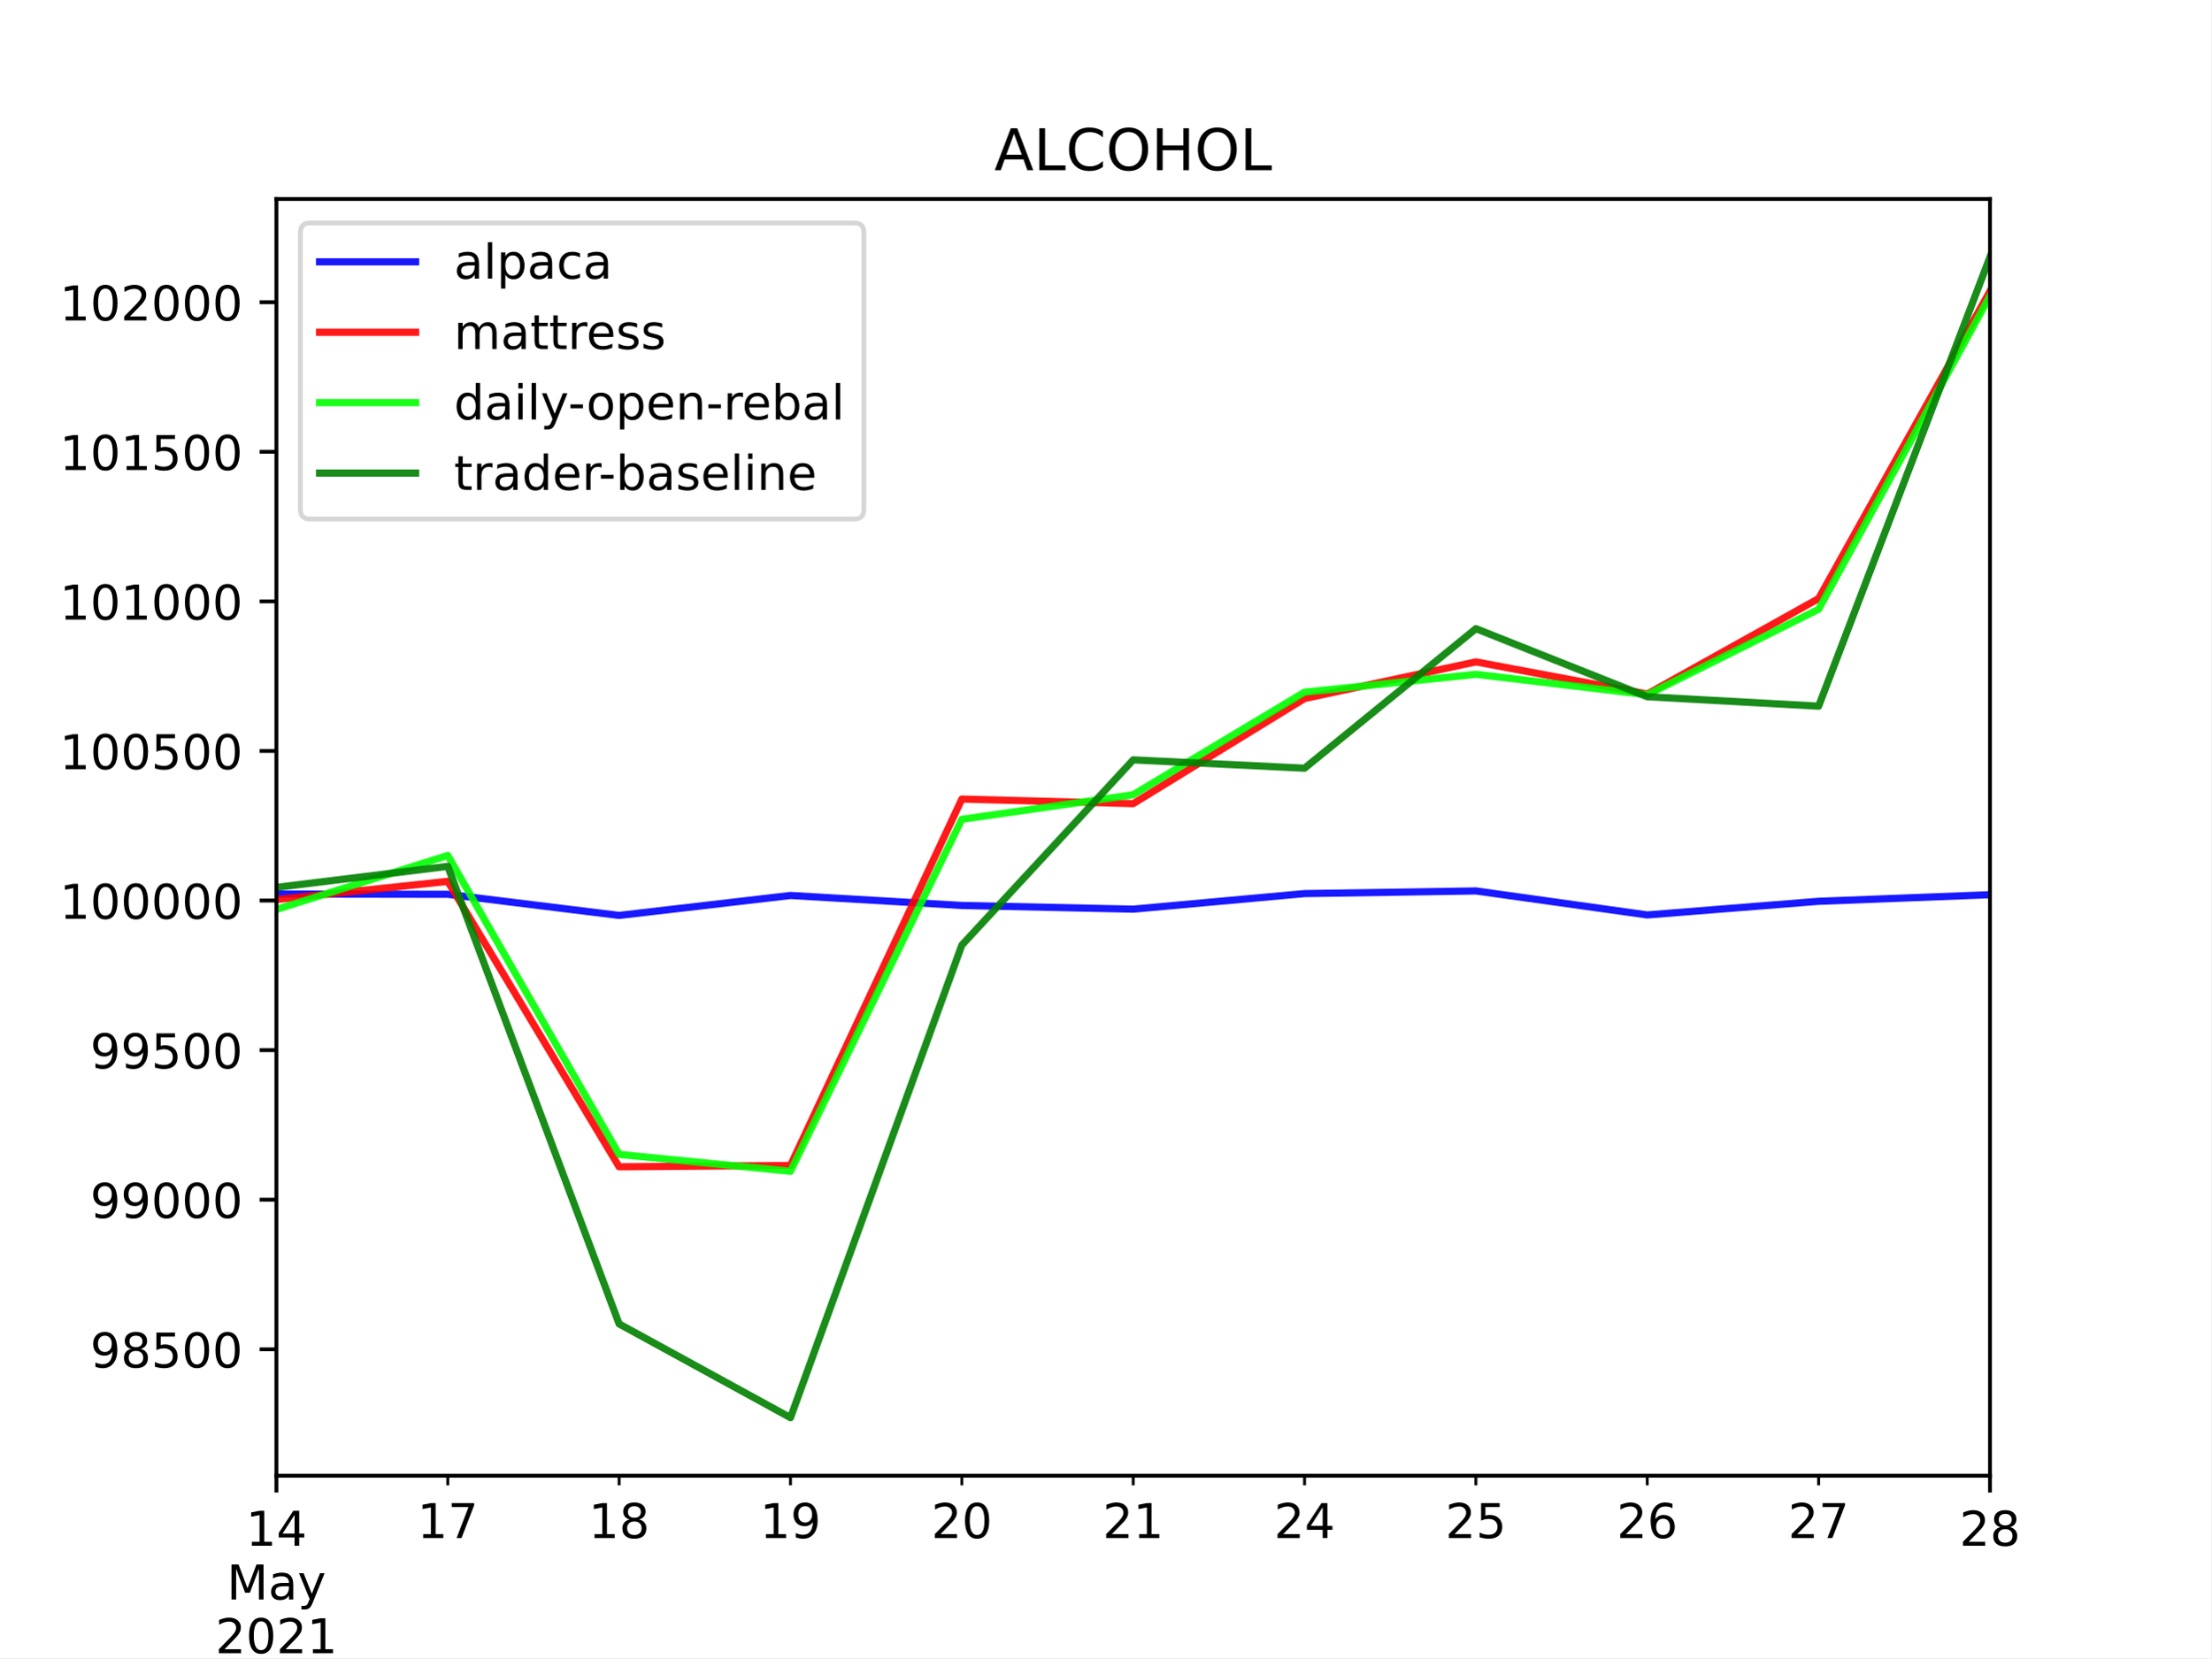
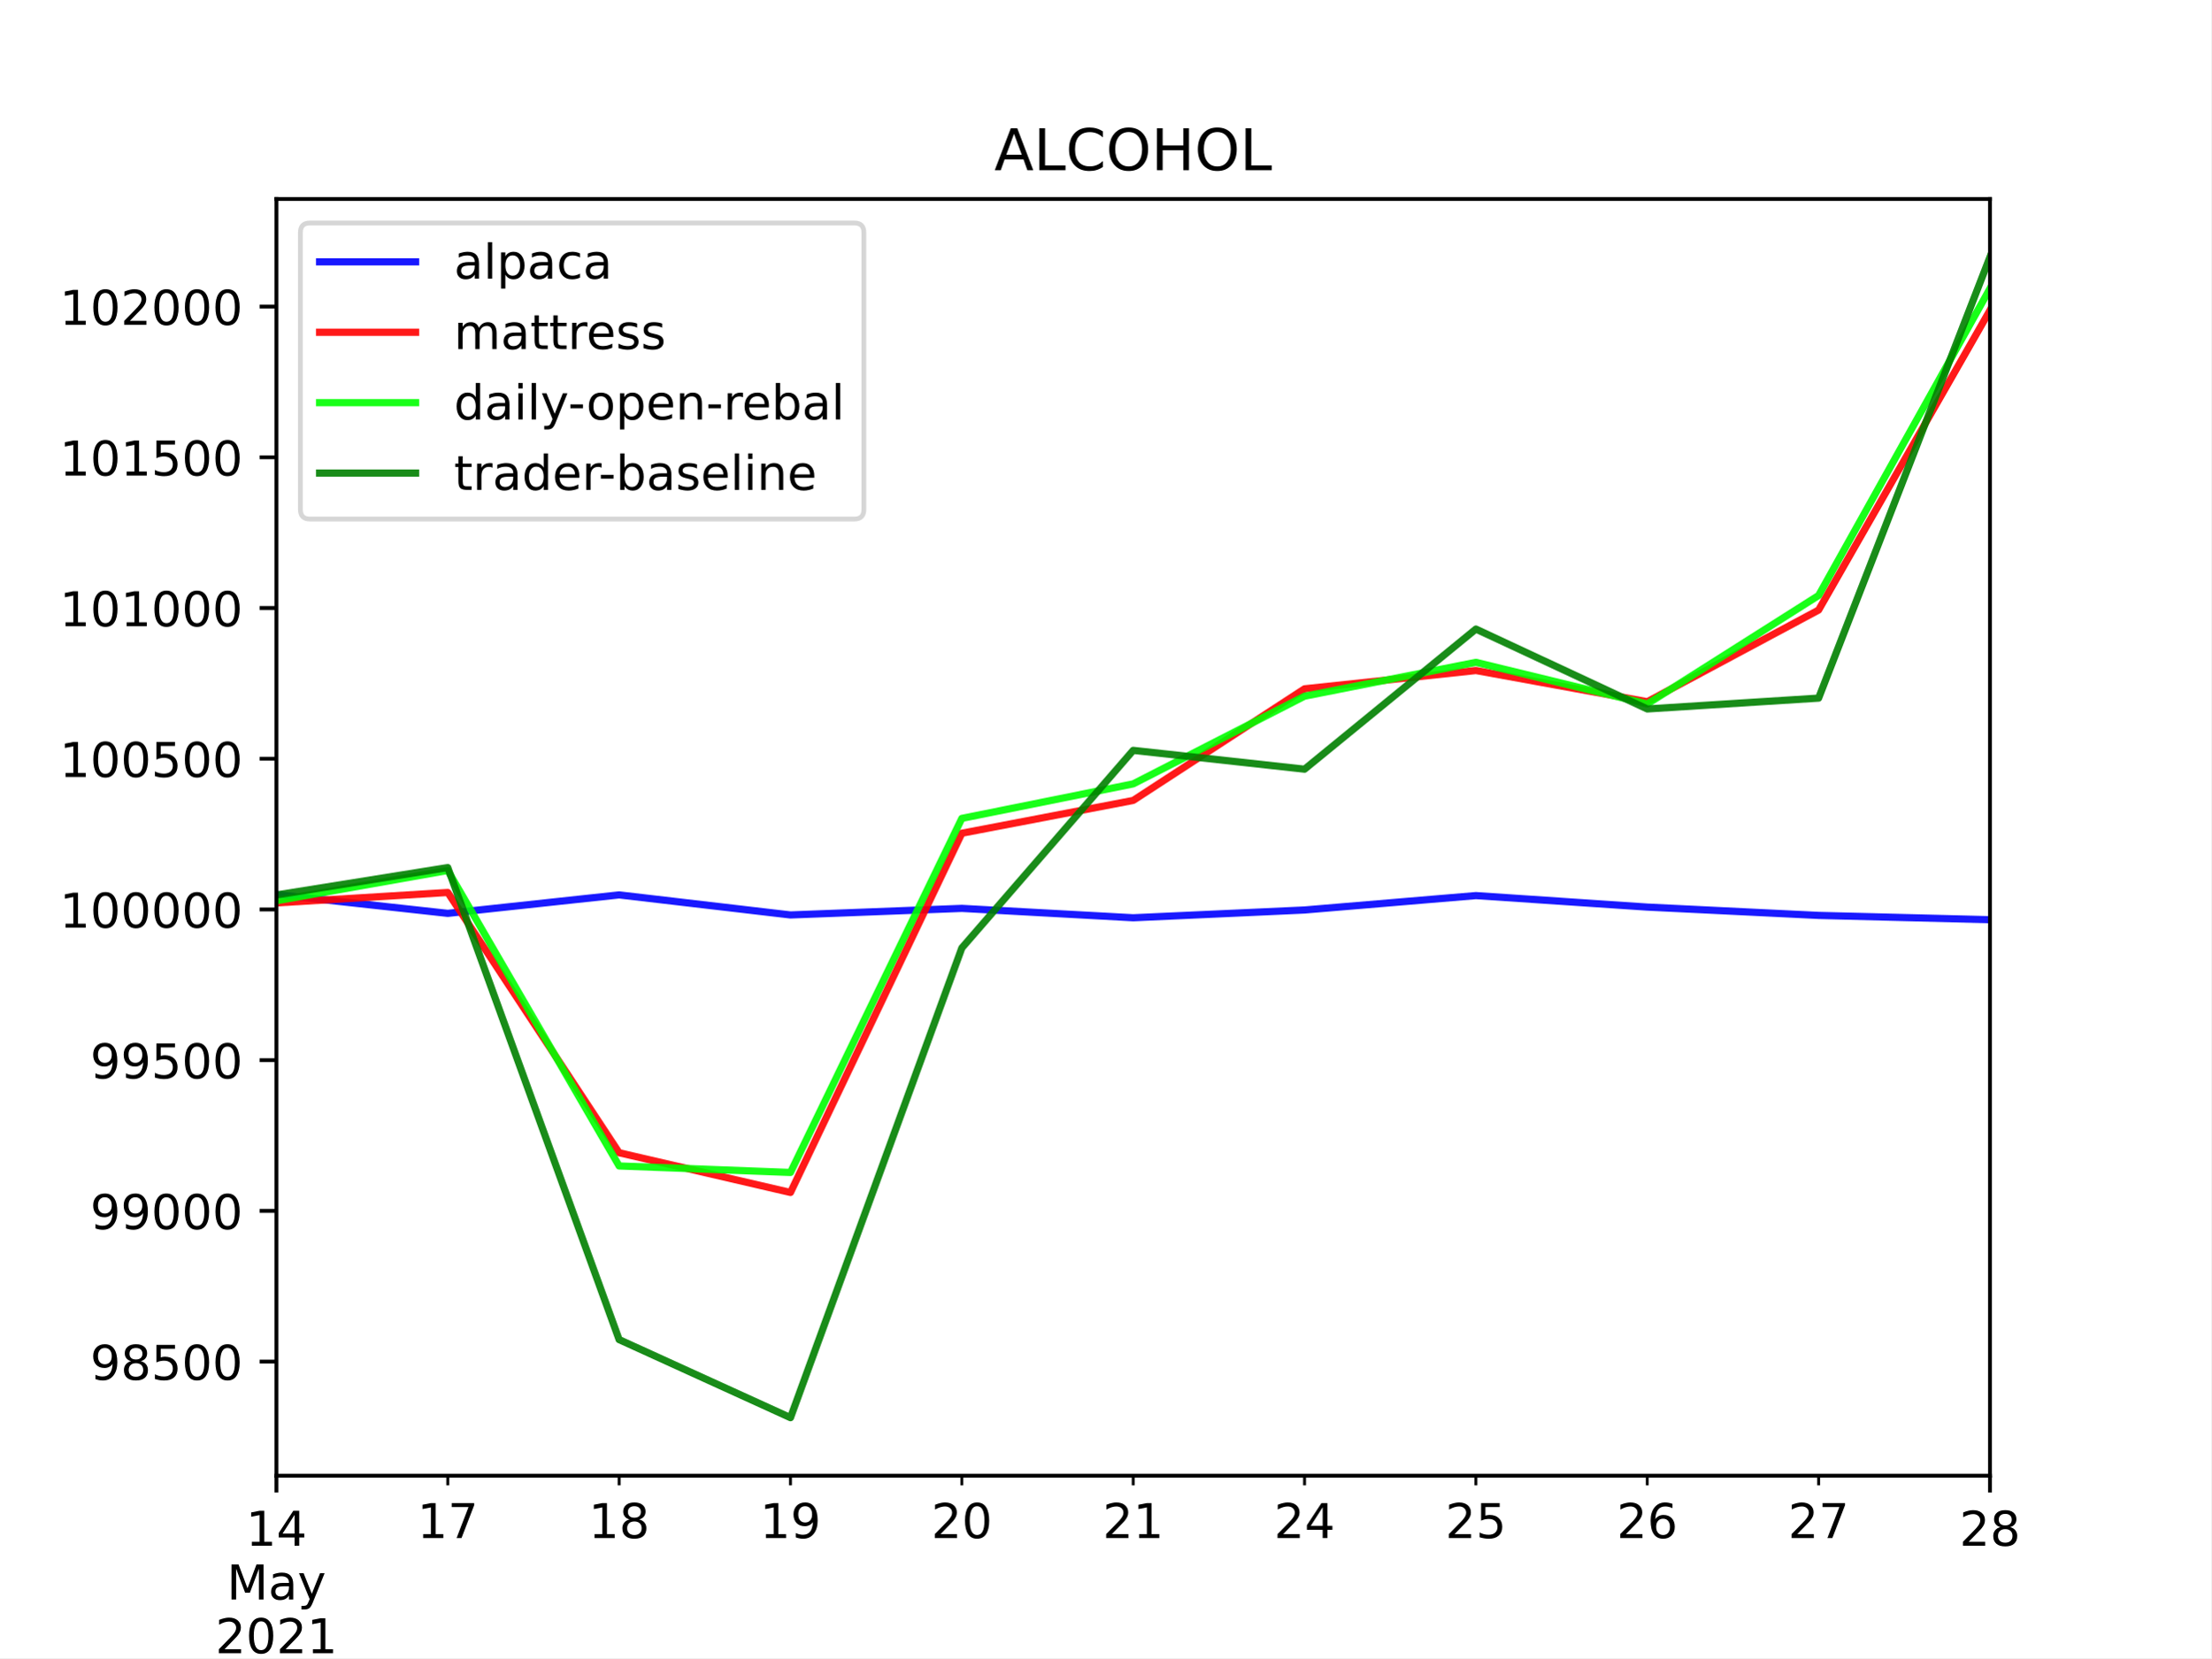
<svg xmlns="http://www.w3.org/2000/svg" xmlns:xlink="http://www.w3.org/1999/xlink" height="345.6pt" version="1.1" viewBox="0 0 460.8 345.6" width="460.8pt">
  <defs>
    <style type="text/css">*{stroke-linecap:butt;stroke-linejoin:round;}</style>
  </defs>
  <g id="figure_1">
    <g id="patch_1">
      <path d="M 0 345.6  L 460.8 345.6  L 460.8 0  L 0 0  z " style="fill:#ffffff;" />
    </g>
    <g id="axes_1">
      <g id="patch_2">
        <path d="M 57.6 307.584  L 414.72 307.584  L 414.72 41.472  L 57.6 41.472  z " style="fill:#ffffff;" />
      </g>
      <g id="matplotlib.axis_1">
        <g id="xtick_1">
          <g id="line2d_1">
            <defs>
-               <path d="M 0 0  L 0 3.5  " id="m87146fe780" style="stroke:#000000;stroke-width:0.8;" />
-             </defs>
-             <g>
-               <use style="stroke:#000000;stroke-width:0.8;" x="57.6" xlink:href="#m87146fe780" y="307.584" />
+               <path d="M 0 0  L 0 3.5  " id="m1d495d0f62" style="stroke:#000000;stroke-width:0.8;" />
+             </defs>
+             <g>
+               <use style="stroke:#000000;stroke-width:0.8;" x="57.6" xlink:href="#m1d495d0f62" y="307.584" />
            </g>
          </g>
          <g id="text_1">
            <g transform="translate(51.2375 322.1824)scale(0.1 -0.1)">
              <defs>
                <path d="M 12.406 8.297  L 28.516 8.297  L 28.516 63.922  L 10.984 60.406  L 10.984 69.391  L 28.422 72.906  L 38.281 72.906  L 38.281 8.297  L 54.391 8.297  L 54.391 0  L 12.406 0  z " id="DejaVuSans-49" />
                <path d="M 37.797 64.312  L 12.891 25.391  L 37.797 25.391  z M 35.203 72.906  L 47.609 72.906  L 47.609 25.391  L 58.016 25.391  L 58.016 17.188  L 47.609 17.188  L 47.609 0  L 37.797 0  L 37.797 17.188  L 4.891 17.188  L 4.891 26.703  z " id="DejaVuSans-52" />
              </defs>
              <use xlink:href="#DejaVuSans-49" />
              <use x="63.623" xlink:href="#DejaVuSans-52" />
            </g>
            <g transform="translate(47.2625 333.3802)scale(0.1 -0.1)">
              <defs>
                <path d="M 9.812 72.906  L 24.516 72.906  L 43.109 23.297  L 61.812 72.906  L 76.516 72.906  L 76.516 0  L 66.891 0  L 66.891 64.016  L 48.094 14.016  L 38.188 14.016  L 19.391 64.016  L 19.391 0  L 9.812 0  z " id="DejaVuSans-77" />
                <path d="M 34.281 27.484  Q 23.391 27.484 19.188 25  Q 14.984 22.516 14.984 16.5  Q 14.984 11.719 18.141 8.906  Q 21.297 6.109 26.703 6.109  Q 34.188 6.109 38.703 11.406  Q 43.219 16.703 43.219 25.484  L 43.219 27.484  z M 52.203 31.203  L 52.203 0  L 43.219 0  L 43.219 8.297  Q 40.141 3.328 35.547 0.953  Q 30.953 -1.422 24.312 -1.422  Q 15.922 -1.422 10.953 3.297  Q 6 8.016 6 15.922  Q 6 25.141 12.172 29.828  Q 18.359 34.516 30.609 34.516  L 43.219 34.516  L 43.219 35.406  Q 43.219 41.609 39.141 45  Q 35.062 48.391 27.688 48.391  Q 23 48.391 18.547 47.266  Q 14.109 46.141 10.016 43.891  L 10.016 52.203  Q 14.938 54.109 19.578 55.047  Q 24.219 56 28.609 56  Q 40.484 56 46.344 49.844  Q 52.203 43.703 52.203 31.203  z " id="DejaVuSans-97" />
                <path d="M 32.172 -5.078  Q 28.375 -14.844 24.75 -17.812  Q 21.141 -20.797 15.094 -20.797  L 7.906 -20.797  L 7.906 -13.281  L 13.188 -13.281  Q 16.891 -13.281 18.938 -11.516  Q 21 -9.766 23.484 -3.219  L 25.094 0.875  L 2.984 54.688  L 12.5 54.688  L 29.594 11.922  L 46.688 54.688  L 56.203 54.688  z " id="DejaVuSans-121" />
              </defs>
              <use xlink:href="#DejaVuSans-77" />
              <use x="86.279" xlink:href="#DejaVuSans-97" />
              <use x="147.559" xlink:href="#DejaVuSans-121" />
            </g>
            <g transform="translate(44.875 344.5781)scale(0.1 -0.1)">
              <defs>
                <path d="M 19.188 8.297  L 53.609 8.297  L 53.609 0  L 7.328 0  L 7.328 8.297  Q 12.938 14.109 22.625 23.891  Q 32.328 33.688 34.812 36.531  Q 39.547 41.844 41.422 45.531  Q 43.312 49.219 43.312 52.781  Q 43.312 58.594 39.234 62.25  Q 35.156 65.922 28.609 65.922  Q 23.969 65.922 18.812 64.312  Q 13.672 62.703 7.812 59.422  L 7.812 69.391  Q 13.766 71.781 18.938 73  Q 24.125 74.219 28.422 74.219  Q 39.75 74.219 46.484 68.547  Q 53.219 62.891 53.219 53.422  Q 53.219 48.922 51.531 44.891  Q 49.859 40.875 45.406 35.406  Q 44.188 33.984 37.641 27.219  Q 31.109 20.453 19.188 8.297  z " id="DejaVuSans-50" />
                <path d="M 31.781 66.406  Q 24.172 66.406 20.328 58.906  Q 16.5 51.422 16.5 36.375  Q 16.5 21.391 20.328 13.891  Q 24.172 6.391 31.781 6.391  Q 39.453 6.391 43.281 13.891  Q 47.125 21.391 47.125 36.375  Q 47.125 51.422 43.281 58.906  Q 39.453 66.406 31.781 66.406  z M 31.781 74.219  Q 44.047 74.219 50.516 64.516  Q 56.984 54.828 56.984 36.375  Q 56.984 17.969 50.516 8.266  Q 44.047 -1.422 31.781 -1.422  Q 19.531 -1.422 13.062 8.266  Q 6.594 17.969 6.594 36.375  Q 6.594 54.828 13.062 64.516  Q 19.531 74.219 31.781 74.219  z " id="DejaVuSans-48" />
              </defs>
              <use xlink:href="#DejaVuSans-50" />
              <use x="63.623" xlink:href="#DejaVuSans-48" />
              <use x="127.246" xlink:href="#DejaVuSans-50" />
              <use x="190.869" xlink:href="#DejaVuSans-49" />
            </g>
          </g>
        </g>
        <g id="xtick_2">
          <g id="line2d_2">
            <g>
-               <use style="stroke:#000000;stroke-width:0.8;" x="414.72" xlink:href="#m87146fe780" y="307.584" />
+               <use style="stroke:#000000;stroke-width:0.8;" x="414.72" xlink:href="#m1d495d0f62" y="307.584" />
            </g>
          </g>
          <g id="text_2">
            <g transform="translate(408.3575 322.1824)scale(0.1 -0.1)">
              <defs>
                <path d="M 31.781 34.625  Q 24.75 34.625 20.719 30.859  Q 16.703 27.094 16.703 20.516  Q 16.703 13.922 20.719 10.156  Q 24.75 6.391 31.781 6.391  Q 38.812 6.391 42.859 10.172  Q 46.922 13.969 46.922 20.516  Q 46.922 27.094 42.891 30.859  Q 38.875 34.625 31.781 34.625  z M 21.922 38.812  Q 15.578 40.375 12.031 44.719  Q 8.5 49.078 8.5 55.328  Q 8.5 64.062 14.719 69.141  Q 20.953 74.219 31.781 74.219  Q 42.672 74.219 48.875 69.141  Q 55.078 64.062 55.078 55.328  Q 55.078 49.078 51.531 44.719  Q 48 40.375 41.703 38.812  Q 48.828 37.156 52.797 32.312  Q 56.781 27.484 56.781 20.516  Q 56.781 9.906 50.312 4.234  Q 43.844 -1.422 31.781 -1.422  Q 19.734 -1.422 13.25 4.234  Q 6.781 9.906 6.781 20.516  Q 6.781 27.484 10.781 32.312  Q 14.797 37.156 21.922 38.812  z M 18.312 54.391  Q 18.312 48.734 21.844 45.562  Q 25.391 42.391 31.781 42.391  Q 38.141 42.391 41.719 45.562  Q 45.312 48.734 45.312 54.391  Q 45.312 60.062 41.719 63.234  Q 38.141 66.406 31.781 66.406  Q 25.391 66.406 21.844 63.234  Q 18.312 60.062 18.312 54.391  z " id="DejaVuSans-56" />
              </defs>
              <use xlink:href="#DejaVuSans-50" />
              <use x="63.623" xlink:href="#DejaVuSans-56" />
            </g>
          </g>
        </g>
        <g id="xtick_3">
          <g id="line2d_3">
            <defs>
-               <path d="M 0 0  L 0 2  " id="mc60b2eb137" style="stroke:#000000;stroke-width:0.6;" />
-             </defs>
-             <g>
-               <use style="stroke:#000000;stroke-width:0.6;" x="93.312" xlink:href="#mc60b2eb137" y="307.584" />
+               <path d="M 0 0  L 0 2  " id="me9aa5f0fee" style="stroke:#000000;stroke-width:0.6;" />
+             </defs>
+             <g>
+               <use style="stroke:#000000;stroke-width:0.6;" x="93.312" xlink:href="#me9aa5f0fee" y="307.584" />
            </g>
          </g>
          <g id="text_3">
            <g transform="translate(86.9495 320.5824)scale(0.1 -0.1)">
              <defs>
                <path d="M 8.203 72.906  L 55.078 72.906  L 55.078 68.703  L 28.609 0  L 18.312 0  L 43.219 64.594  L 8.203 64.594  z " id="DejaVuSans-55" />
              </defs>
              <use xlink:href="#DejaVuSans-49" />
              <use x="63.623" xlink:href="#DejaVuSans-55" />
            </g>
          </g>
        </g>
        <g id="xtick_4">
          <g id="line2d_4">
            <g>
-               <use style="stroke:#000000;stroke-width:0.6;" x="129.024" xlink:href="#mc60b2eb137" y="307.584" />
+               <use style="stroke:#000000;stroke-width:0.6;" x="129.024" xlink:href="#me9aa5f0fee" y="307.584" />
            </g>
          </g>
          <g id="text_4">
            <g transform="translate(122.6615 320.5824)scale(0.1 -0.1)">
              <use xlink:href="#DejaVuSans-49" />
              <use x="63.623" xlink:href="#DejaVuSans-56" />
            </g>
          </g>
        </g>
        <g id="xtick_5">
          <g id="line2d_5">
            <g>
-               <use style="stroke:#000000;stroke-width:0.6;" x="164.736" xlink:href="#mc60b2eb137" y="307.584" />
+               <use style="stroke:#000000;stroke-width:0.6;" x="164.736" xlink:href="#me9aa5f0fee" y="307.584" />
            </g>
          </g>
          <g id="text_5">
            <g transform="translate(158.3735 320.5824)scale(0.1 -0.1)">
              <defs>
                <path d="M 10.984 1.516  L 10.984 10.5  Q 14.703 8.734 18.5 7.812  Q 22.312 6.891 25.984 6.891  Q 35.75 6.891 40.891 13.453  Q 46.047 20.016 46.781 33.406  Q 43.953 29.203 39.594 26.953  Q 35.25 24.703 29.984 24.703  Q 19.047 24.703 12.672 31.312  Q 6.297 37.938 6.297 49.422  Q 6.297 60.641 12.938 67.422  Q 19.578 74.219 30.609 74.219  Q 43.266 74.219 49.922 64.516  Q 56.594 54.828 56.594 36.375  Q 56.594 19.141 48.406 8.859  Q 40.234 -1.422 26.422 -1.422  Q 22.703 -1.422 18.891 -0.688  Q 15.094 0.047 10.984 1.516  z M 30.609 32.422  Q 37.25 32.422 41.125 36.953  Q 45.016 41.5 45.016 49.422  Q 45.016 57.281 41.125 61.844  Q 37.25 66.406 30.609 66.406  Q 23.969 66.406 20.094 61.844  Q 16.219 57.281 16.219 49.422  Q 16.219 41.5 20.094 36.953  Q 23.969 32.422 30.609 32.422  z " id="DejaVuSans-57" />
              </defs>
              <use xlink:href="#DejaVuSans-49" />
              <use x="63.623" xlink:href="#DejaVuSans-57" />
            </g>
          </g>
        </g>
        <g id="xtick_6">
          <g id="line2d_6">
            <g>
-               <use style="stroke:#000000;stroke-width:0.6;" x="200.448" xlink:href="#mc60b2eb137" y="307.584" />
+               <use style="stroke:#000000;stroke-width:0.6;" x="200.448" xlink:href="#me9aa5f0fee" y="307.584" />
            </g>
          </g>
          <g id="text_6">
            <g transform="translate(194.0855 320.5824)scale(0.1 -0.1)">
              <use xlink:href="#DejaVuSans-50" />
              <use x="63.623" xlink:href="#DejaVuSans-48" />
            </g>
          </g>
        </g>
        <g id="xtick_7">
          <g id="line2d_7">
            <g>
-               <use style="stroke:#000000;stroke-width:0.6;" x="236.16" xlink:href="#mc60b2eb137" y="307.584" />
+               <use style="stroke:#000000;stroke-width:0.6;" x="236.16" xlink:href="#me9aa5f0fee" y="307.584" />
            </g>
          </g>
          <g id="text_7">
            <g transform="translate(229.7975 320.5824)scale(0.1 -0.1)">
              <use xlink:href="#DejaVuSans-50" />
              <use x="63.623" xlink:href="#DejaVuSans-49" />
            </g>
          </g>
        </g>
        <g id="xtick_8">
          <g id="line2d_8">
            <g>
-               <use style="stroke:#000000;stroke-width:0.6;" x="271.872" xlink:href="#mc60b2eb137" y="307.584" />
+               <use style="stroke:#000000;stroke-width:0.6;" x="271.872" xlink:href="#me9aa5f0fee" y="307.584" />
            </g>
          </g>
          <g id="text_8">
            <g transform="translate(265.5095 320.5824)scale(0.1 -0.1)">
              <use xlink:href="#DejaVuSans-50" />
              <use x="63.623" xlink:href="#DejaVuSans-52" />
            </g>
          </g>
        </g>
        <g id="xtick_9">
          <g id="line2d_9">
            <g>
-               <use style="stroke:#000000;stroke-width:0.6;" x="307.584" xlink:href="#mc60b2eb137" y="307.584" />
+               <use style="stroke:#000000;stroke-width:0.6;" x="307.584" xlink:href="#me9aa5f0fee" y="307.584" />
            </g>
          </g>
          <g id="text_9">
            <g transform="translate(301.2215 320.5824)scale(0.1 -0.1)">
              <defs>
                <path d="M 10.797 72.906  L 49.516 72.906  L 49.516 64.594  L 19.828 64.594  L 19.828 46.734  Q 21.969 47.469 24.109 47.828  Q 26.266 48.188 28.422 48.188  Q 40.625 48.188 47.75 41.5  Q 54.891 34.812 54.891 23.391  Q 54.891 11.625 47.562 5.094  Q 40.234 -1.422 26.906 -1.422  Q 22.312 -1.422 17.547 -0.641  Q 12.797 0.141 7.719 1.703  L 7.719 11.625  Q 12.109 9.234 16.797 8.062  Q 21.484 6.891 26.703 6.891  Q 35.156 6.891 40.078 11.328  Q 45.016 15.766 45.016 23.391  Q 45.016 31 40.078 35.438  Q 35.156 39.891 26.703 39.891  Q 22.75 39.891 18.812 39.016  Q 14.891 38.141 10.797 36.281  z " id="DejaVuSans-53" />
              </defs>
              <use xlink:href="#DejaVuSans-50" />
              <use x="63.623" xlink:href="#DejaVuSans-53" />
            </g>
          </g>
        </g>
        <g id="xtick_10">
          <g id="line2d_10">
            <g>
-               <use style="stroke:#000000;stroke-width:0.6;" x="343.296" xlink:href="#mc60b2eb137" y="307.584" />
+               <use style="stroke:#000000;stroke-width:0.6;" x="343.296" xlink:href="#me9aa5f0fee" y="307.584" />
            </g>
          </g>
          <g id="text_10">
            <g transform="translate(336.9335 320.5824)scale(0.1 -0.1)">
              <defs>
                <path d="M 33.016 40.375  Q 26.375 40.375 22.484 35.828  Q 18.609 31.297 18.609 23.391  Q 18.609 15.531 22.484 10.953  Q 26.375 6.391 33.016 6.391  Q 39.656 6.391 43.531 10.953  Q 47.406 15.531 47.406 23.391  Q 47.406 31.297 43.531 35.828  Q 39.656 40.375 33.016 40.375  z M 52.594 71.297  L 52.594 62.312  Q 48.875 64.062 45.094 64.984  Q 41.312 65.922 37.594 65.922  Q 27.828 65.922 22.672 59.328  Q 17.531 52.734 16.797 39.406  Q 19.672 43.656 24.016 45.922  Q 28.375 48.188 33.594 48.188  Q 44.578 48.188 50.953 41.516  Q 57.328 34.859 57.328 23.391  Q 57.328 12.156 50.688 5.359  Q 44.047 -1.422 33.016 -1.422  Q 20.359 -1.422 13.672 8.266  Q 6.984 17.969 6.984 36.375  Q 6.984 53.656 15.188 63.938  Q 23.391 74.219 37.203 74.219  Q 40.922 74.219 44.703 73.484  Q 48.484 72.75 52.594 71.297  z " id="DejaVuSans-54" />
              </defs>
              <use xlink:href="#DejaVuSans-50" />
              <use x="63.623" xlink:href="#DejaVuSans-54" />
            </g>
          </g>
        </g>
        <g id="xtick_11">
          <g id="line2d_11">
            <g>
-               <use style="stroke:#000000;stroke-width:0.6;" x="379.008" xlink:href="#mc60b2eb137" y="307.584" />
+               <use style="stroke:#000000;stroke-width:0.6;" x="379.008" xlink:href="#me9aa5f0fee" y="307.584" />
            </g>
          </g>
          <g id="text_11">
            <g transform="translate(372.6455 320.5824)scale(0.1 -0.1)">
              <use xlink:href="#DejaVuSans-50" />
              <use x="63.623" xlink:href="#DejaVuSans-55" />
            </g>
          </g>
        </g>
        <g id="text_12">
          <g transform="translate(224.885 358.2562)scale(0.1 -0.1)">
            <defs>
              <path d="M 45.406 46.391  L 45.406 75.984  L 54.391 75.984  L 54.391 0  L 45.406 0  L 45.406 8.203  Q 42.578 3.328 38.25 0.953  Q 33.938 -1.422 27.875 -1.422  Q 17.969 -1.422 11.734 6.484  Q 5.516 14.406 5.516 27.297  Q 5.516 40.188 11.734 48.094  Q 17.969 56 27.875 56  Q 33.938 56 38.25 53.625  Q 42.578 51.266 45.406 46.391  z M 14.797 27.297  Q 14.797 17.391 18.875 11.75  Q 22.953 6.109 30.078 6.109  Q 37.203 6.109 41.297 11.75  Q 45.406 17.391 45.406 27.297  Q 45.406 37.203 41.297 42.844  Q 37.203 48.484 30.078 48.484  Q 22.953 48.484 18.875 42.844  Q 14.797 37.203 14.797 27.297  z " id="DejaVuSans-100" />
              <path d="M 18.312 70.219  L 18.312 54.688  L 36.812 54.688  L 36.812 47.703  L 18.312 47.703  L 18.312 18.016  Q 18.312 11.328 20.141 9.422  Q 21.969 7.516 27.594 7.516  L 36.812 7.516  L 36.812 0  L 27.594 0  Q 17.188 0 13.234 3.875  Q 9.281 7.766 9.281 18.016  L 9.281 47.703  L 2.688 47.703  L 2.688 54.688  L 9.281 54.688  L 9.281 70.219  z " id="DejaVuSans-116" />
              <path d="M 56.203 29.594  L 56.203 25.203  L 14.891 25.203  Q 15.484 15.922 20.484 11.062  Q 25.484 6.203 34.422 6.203  Q 39.594 6.203 44.453 7.469  Q 49.312 8.734 54.109 11.281  L 54.109 2.781  Q 49.266 0.734 44.188 -0.344  Q 39.109 -1.422 33.891 -1.422  Q 20.797 -1.422 13.156 6.188  Q 5.516 13.812 5.516 26.812  Q 5.516 40.234 12.766 48.109  Q 20.016 56 32.328 56  Q 43.359 56 49.781 48.891  Q 56.203 41.797 56.203 29.594  z M 47.219 32.234  Q 47.125 39.594 43.094 43.984  Q 39.062 48.391 32.422 48.391  Q 24.906 48.391 20.391 44.141  Q 15.875 39.891 15.188 32.172  z " id="DejaVuSans-101" />
            </defs>
            <use xlink:href="#DejaVuSans-100" />
            <use x="63.477" xlink:href="#DejaVuSans-97" />
            <use x="124.756" xlink:href="#DejaVuSans-116" />
            <use x="163.965" xlink:href="#DejaVuSans-101" />
          </g>
        </g>
      </g>
      <g id="matplotlib.axis_2">
        <g id="ytick_1">
          <g id="line2d_12">
            <defs>
-               <path d="M 0 0  L -3.5 0  " id="m1fc49312c1" style="stroke:#000000;stroke-width:0.8;" />
-             </defs>
-             <g>
-               <use style="stroke:#000000;stroke-width:0.8;" x="57.6" xlink:href="#m1fc49312c1" y="281.238" />
+               <path d="M 0 0  L -3.5 0  " id="m81bd23a53f" style="stroke:#000000;stroke-width:0.8;" />
+             </defs>
+             <g>
+               <use style="stroke:#000000;stroke-width:0.8;" x="57.6" xlink:href="#m81bd23a53f" y="283.802" />
            </g>
          </g>
          <g id="text_13">
-             <g transform="translate(18.7875 285.0374)scale(0.1 -0.1)">
+             <g transform="translate(18.7875 287.6016)scale(0.1 -0.1)">
              <use xlink:href="#DejaVuSans-57" />
              <use x="63.623" xlink:href="#DejaVuSans-56" />
              <use x="127.246" xlink:href="#DejaVuSans-53" />
              <use x="190.869" xlink:href="#DejaVuSans-48" />
              <use x="254.492" xlink:href="#DejaVuSans-48" />
            </g>
          </g>
        </g>
        <g id="ytick_2">
          <g id="line2d_13">
            <g>
-               <use style="stroke:#000000;stroke-width:0.8;" x="57.6" xlink:href="#m1fc49312c1" y="250.059" />
+               <use style="stroke:#000000;stroke-width:0.8;" x="57.6" xlink:href="#m81bd23a53f" y="252.387" />
            </g>
          </g>
          <g id="text_14">
-             <g transform="translate(18.7875 253.8579)scale(0.1 -0.1)">
+             <g transform="translate(18.7875 256.1864)scale(0.1 -0.1)">
              <use xlink:href="#DejaVuSans-57" />
              <use x="63.623" xlink:href="#DejaVuSans-57" />
              <use x="127.246" xlink:href="#DejaVuSans-48" />
              <use x="190.869" xlink:href="#DejaVuSans-48" />
              <use x="254.492" xlink:href="#DejaVuSans-48" />
            </g>
          </g>
        </g>
        <g id="ytick_3">
          <g id="line2d_14">
            <g>
-               <use style="stroke:#000000;stroke-width:0.8;" x="57.6" xlink:href="#m1fc49312c1" y="218.879" />
+               <use style="stroke:#000000;stroke-width:0.8;" x="57.6" xlink:href="#m81bd23a53f" y="220.972" />
            </g>
          </g>
          <g id="text_15">
-             <g transform="translate(18.7875 222.6784)scale(0.1 -0.1)">
+             <g transform="translate(18.7875 224.7711)scale(0.1 -0.1)">
              <use xlink:href="#DejaVuSans-57" />
              <use x="63.623" xlink:href="#DejaVuSans-57" />
              <use x="127.246" xlink:href="#DejaVuSans-53" />
              <use x="190.869" xlink:href="#DejaVuSans-48" />
              <use x="254.492" xlink:href="#DejaVuSans-48" />
            </g>
          </g>
        </g>
        <g id="ytick_4">
          <g id="line2d_15">
            <g>
-               <use style="stroke:#000000;stroke-width:0.8;" x="57.6" xlink:href="#m1fc49312c1" y="187.7" />
+               <use style="stroke:#000000;stroke-width:0.8;" x="57.6" xlink:href="#m81bd23a53f" y="189.557" />
            </g>
          </g>
          <g id="text_16">
-             <g transform="translate(12.425 191.499)scale(0.1 -0.1)">
+             <g transform="translate(12.425 193.3559)scale(0.1 -0.1)">
              <use xlink:href="#DejaVuSans-49" />
              <use x="63.623" xlink:href="#DejaVuSans-48" />
              <use x="127.246" xlink:href="#DejaVuSans-48" />
              <use x="190.869" xlink:href="#DejaVuSans-48" />
              <use x="254.492" xlink:href="#DejaVuSans-48" />
              <use x="318.115" xlink:href="#DejaVuSans-48" />
            </g>
          </g>
        </g>
        <g id="ytick_5">
          <g id="line2d_16">
            <g>
-               <use style="stroke:#000000;stroke-width:0.8;" x="57.6" xlink:href="#m1fc49312c1" y="156.52" />
+               <use style="stroke:#000000;stroke-width:0.8;" x="57.6" xlink:href="#m81bd23a53f" y="158.141" />
            </g>
          </g>
          <g id="text_17">
-             <g transform="translate(12.425 160.3195)scale(0.1 -0.1)">
+             <g transform="translate(12.425 161.9407)scale(0.1 -0.1)">
              <use xlink:href="#DejaVuSans-49" />
              <use x="63.623" xlink:href="#DejaVuSans-48" />
              <use x="127.246" xlink:href="#DejaVuSans-48" />
              <use x="190.869" xlink:href="#DejaVuSans-53" />
              <use x="254.492" xlink:href="#DejaVuSans-48" />
              <use x="318.115" xlink:href="#DejaVuSans-48" />
            </g>
          </g>
        </g>
        <g id="ytick_6">
          <g id="line2d_17">
            <g>
-               <use style="stroke:#000000;stroke-width:0.8;" x="57.6" xlink:href="#m1fc49312c1" y="125.341" />
+               <use style="stroke:#000000;stroke-width:0.8;" x="57.6" xlink:href="#m81bd23a53f" y="126.726" />
            </g>
          </g>
          <g id="text_18">
-             <g transform="translate(12.425 129.14)scale(0.1 -0.1)">
+             <g transform="translate(12.425 130.5254)scale(0.1 -0.1)">
              <use xlink:href="#DejaVuSans-49" />
              <use x="63.623" xlink:href="#DejaVuSans-48" />
              <use x="127.246" xlink:href="#DejaVuSans-49" />
              <use x="190.869" xlink:href="#DejaVuSans-48" />
              <use x="254.492" xlink:href="#DejaVuSans-48" />
              <use x="318.115" xlink:href="#DejaVuSans-48" />
            </g>
          </g>
        </g>
        <g id="ytick_7">
          <g id="line2d_18">
            <g>
-               <use style="stroke:#000000;stroke-width:0.8;" x="57.6" xlink:href="#m1fc49312c1" y="94.161" />
+               <use style="stroke:#000000;stroke-width:0.8;" x="57.6" xlink:href="#m81bd23a53f" y="95.311" />
            </g>
          </g>
          <g id="text_19">
-             <g transform="translate(12.425 97.96051)scale(0.1 -0.1)">
+             <g transform="translate(12.425 99.1102)scale(0.1 -0.1)">
              <use xlink:href="#DejaVuSans-49" />
              <use x="63.623" xlink:href="#DejaVuSans-48" />
              <use x="127.246" xlink:href="#DejaVuSans-49" />
              <use x="190.869" xlink:href="#DejaVuSans-53" />
              <use x="254.492" xlink:href="#DejaVuSans-48" />
              <use x="318.115" xlink:href="#DejaVuSans-48" />
            </g>
          </g>
        </g>
        <g id="ytick_8">
          <g id="line2d_19">
            <g>
-               <use style="stroke:#000000;stroke-width:0.8;" x="57.6" xlink:href="#m1fc49312c1" y="62.982" />
+               <use style="stroke:#000000;stroke-width:0.8;" x="57.6" xlink:href="#m81bd23a53f" y="63.896" />
            </g>
          </g>
          <g id="text_20">
-             <g transform="translate(12.425 66.78102)scale(0.1 -0.1)">
+             <g transform="translate(12.425 67.69497)scale(0.1 -0.1)">
              <use xlink:href="#DejaVuSans-49" />
              <use x="63.623" xlink:href="#DejaVuSans-48" />
              <use x="127.246" xlink:href="#DejaVuSans-50" />
              <use x="190.869" xlink:href="#DejaVuSans-48" />
              <use x="254.492" xlink:href="#DejaVuSans-48" />
              <use x="318.115" xlink:href="#DejaVuSans-48" />
            </g>
          </g>
        </g>
      </g>
      <g id="line2d_20">
-         <path clip-path="url(#p55f7cc01e1)" d="M 57.6 186.343  L 93.312 186.401  L 129.024 190.802  L 164.736 186.644  L 200.448 188.727  L 236.16 189.497  L 271.872 186.253  L 307.584 185.7  L 343.296 190.702  L 379.008 187.86  L 414.72 186.487  " style="fill:none;stroke:#0000ff;stroke-linecap:square;stroke-opacity:0.9;stroke-width:1.5;" />
+         <path clip-path="url(#pf260eca790)" d="M 57.6 186.453  L 93.312 190.372  L 129.024 186.524  L 164.736 190.705  L 200.448 189.337  L 236.16 191.293  L 271.872 189.671  L 307.584 186.668  L 343.296 189.066  L 379.008 190.802  L 414.72 191.695  " style="fill:none;stroke:#0000ff;stroke-linecap:square;stroke-opacity:0.9;stroke-width:1.5;" />
      </g>
      <g id="line2d_21">
-         <path clip-path="url(#p55f7cc01e1)" d="M 57.6 187.49  L 93.312 183.705  L 129.024 243.201  L 164.736 242.916  L 200.448 166.549  L 236.16 167.503  L 271.872 145.594  L 307.584 137.953  L 343.296 144.657  L 379.008 124.756  L 414.72 60.692  " style="fill:none;stroke:#ff0000;stroke-linecap:square;stroke-opacity:0.9;stroke-width:1.5;" />
+         <path clip-path="url(#pf260eca790)" d="M 57.6 188.195  L 93.312 186.021  L 129.024 240.269  L 164.736 248.551  L 200.448 173.671  L 236.16 166.832  L 271.872 143.568  L 307.584 139.756  L 343.296 146.258  L 379.008 127.147  L 414.72 64.673  " style="fill:none;stroke:#ff0000;stroke-linecap:square;stroke-opacity:0.9;stroke-width:1.5;" />
      </g>
      <g id="line2d_22">
-         <path clip-path="url(#p55f7cc01e1)" d="M 57.6 189.556  L 93.312 178.304  L 129.024 240.61  L 164.736 244.135  L 200.448 170.771  L 236.16 165.647  L 271.872 144.264  L 307.584 140.547  L 343.296 144.81  L 379.008 126.98  L 414.72 61.683  " style="fill:none;stroke:#00ff00;stroke-linecap:square;stroke-opacity:0.9;stroke-width:1.5;" />
+         <path clip-path="url(#pf260eca790)" d="M 57.6 187.745  L 93.312 181.438  L 129.024 243.023  L 164.736 244.377  L 200.448 170.577  L 236.16 163.384  L 271.872 145.105  L 307.584 138.05  L 343.296 146.727  L 379.008 124.109  L 414.72 60.137  " style="fill:none;stroke:#00ff00;stroke-linecap:square;stroke-opacity:0.9;stroke-width:1.5;" />
      </g>
      <g id="line2d_23">
-         <path clip-path="url(#p55f7cc01e1)" d="M 57.6 184.956  L 93.312 180.573  L 129.024 275.942  L 164.736 295.488  L 200.448 196.989  L 236.16 158.379  L 271.872 160.114  L 307.584 131.031  L 343.296 145.222  L 379.008 147.186  L 414.72 53.568  " style="fill:none;stroke:#008000;stroke-linecap:square;stroke-opacity:0.9;stroke-width:1.5;" />
+         <path clip-path="url(#pf260eca790)" d="M 57.6 186.541  L 93.312 180.83  L 129.024 279.217  L 164.736 295.488  L 200.448 197.584  L 236.16 156.397  L 271.872 160.321  L 307.584 131.113  L 343.296 147.766  L 379.008 145.507  L 414.72 53.568  " style="fill:none;stroke:#008000;stroke-linecap:square;stroke-opacity:0.9;stroke-width:1.5;" />
      </g>
      <g id="patch_3">
        <path d="M 57.6 307.584  L 57.6 41.472  " style="fill:none;stroke:#000000;stroke-linecap:square;stroke-linejoin:miter;stroke-width:0.8;" />
      </g>
      <g id="patch_4">
        <path d="M 414.72 307.584  L 414.72 41.472  " style="fill:none;stroke:#000000;stroke-linecap:square;stroke-linejoin:miter;stroke-width:0.8;" />
      </g>
      <g id="patch_5">
        <path d="M 57.6 307.584  L 414.72 307.584  " style="fill:none;stroke:#000000;stroke-linecap:square;stroke-linejoin:miter;stroke-width:0.8;" />
      </g>
      <g id="patch_6">
        <path d="M 57.6 41.472  L 414.72 41.472  " style="fill:none;stroke:#000000;stroke-linecap:square;stroke-linejoin:miter;stroke-width:0.8;" />
      </g>
      <g id="text_21">
        <g transform="translate(207.2212 35.472)scale(0.12 -0.12)">
          <defs>
            <path d="M 34.188 63.188  L 20.797 26.906  L 47.609 26.906  z M 28.609 72.906  L 39.797 72.906  L 67.578 0  L 57.328 0  L 50.688 18.703  L 17.828 18.703  L 11.188 0  L 0.781 0  z " id="DejaVuSans-65" />
            <path d="M 9.812 72.906  L 19.672 72.906  L 19.672 8.297  L 55.172 8.297  L 55.172 0  L 9.812 0  z " id="DejaVuSans-76" />
            <path d="M 64.406 67.281  L 64.406 56.891  Q 59.422 61.531 53.781 63.812  Q 48.141 66.109 41.797 66.109  Q 29.297 66.109 22.656 58.469  Q 16.016 50.828 16.016 36.375  Q 16.016 21.969 22.656 14.328  Q 29.297 6.688 41.797 6.688  Q 48.141 6.688 53.781 8.984  Q 59.422 11.281 64.406 15.922  L 64.406 5.609  Q 59.234 2.094 53.438 0.328  Q 47.656 -1.422 41.219 -1.422  Q 24.656 -1.422 15.125 8.703  Q 5.609 18.844 5.609 36.375  Q 5.609 53.953 15.125 64.078  Q 24.656 74.219 41.219 74.219  Q 47.75 74.219 53.531 72.484  Q 59.328 70.75 64.406 67.281  z " id="DejaVuSans-67" />
            <path d="M 39.406 66.219  Q 28.656 66.219 22.328 58.203  Q 16.016 50.203 16.016 36.375  Q 16.016 22.609 22.328 14.594  Q 28.656 6.594 39.406 6.594  Q 50.141 6.594 56.422 14.594  Q 62.703 22.609 62.703 36.375  Q 62.703 50.203 56.422 58.203  Q 50.141 66.219 39.406 66.219  z M 39.406 74.219  Q 54.734 74.219 63.906 63.938  Q 73.094 53.656 73.094 36.375  Q 73.094 19.141 63.906 8.859  Q 54.734 -1.422 39.406 -1.422  Q 24.031 -1.422 14.812 8.828  Q 5.609 19.094 5.609 36.375  Q 5.609 53.656 14.812 63.938  Q 24.031 74.219 39.406 74.219  z " id="DejaVuSans-79" />
            <path d="M 9.812 72.906  L 19.672 72.906  L 19.672 43.016  L 55.516 43.016  L 55.516 72.906  L 65.375 72.906  L 65.375 0  L 55.516 0  L 55.516 34.719  L 19.672 34.719  L 19.672 0  L 9.812 0  z " id="DejaVuSans-72" />
          </defs>
          <use xlink:href="#DejaVuSans-65" />
          <use x="68.408" xlink:href="#DejaVuSans-76" />
          <use x="124.121" xlink:href="#DejaVuSans-67" />
          <use x="193.945" xlink:href="#DejaVuSans-79" />
          <use x="272.656" xlink:href="#DejaVuSans-72" />
          <use x="347.852" xlink:href="#DejaVuSans-79" />
          <use x="426.562" xlink:href="#DejaVuSans-76" />
        </g>
      </g>
      <g id="legend_1">
        <g id="patch_7">
          <path d="M 64.6 108.184  L 178.031 108.184  Q 180.031 108.184 180.031 106.184  L 180.031 48.472  Q 180.031 46.472 178.031 46.472  L 64.6 46.472  Q 62.6 46.472 62.6 48.472  L 62.6 106.184  Q 62.6 108.184 64.6 108.184  z " style="fill:#ffffff;opacity:0.8;stroke:#cccccc;stroke-linejoin:miter;" />
        </g>
        <g id="line2d_24">
          <path d="M 66.6 54.57  L 86.6 54.57  " style="fill:none;stroke:#0000ff;stroke-linecap:square;stroke-opacity:0.9;stroke-width:1.5;" />
        </g>
        <g id="line2d_25" />
        <g id="text_22">
          <g transform="translate(94.6 58.07044)scale(0.1 -0.1)">
            <defs>
              <path d="M 9.422 75.984  L 18.406 75.984  L 18.406 0  L 9.422 0  z " id="DejaVuSans-108" />
              <path d="M 18.109 8.203  L 18.109 -20.797  L 9.078 -20.797  L 9.078 54.688  L 18.109 54.688  L 18.109 46.391  Q 20.953 51.266 25.266 53.625  Q 29.594 56 35.594 56  Q 45.562 56 51.781 48.094  Q 58.016 40.188 58.016 27.297  Q 58.016 14.406 51.781 6.484  Q 45.562 -1.422 35.594 -1.422  Q 29.594 -1.422 25.266 0.953  Q 20.953 3.328 18.109 8.203  z M 48.688 27.297  Q 48.688 37.203 44.609 42.844  Q 40.531 48.484 33.406 48.484  Q 26.266 48.484 22.188 42.844  Q 18.109 37.203 18.109 27.297  Q 18.109 17.391 22.188 11.75  Q 26.266 6.109 33.406 6.109  Q 40.531 6.109 44.609 11.75  Q 48.688 17.391 48.688 27.297  z " id="DejaVuSans-112" />
              <path d="M 48.781 52.594  L 48.781 44.188  Q 44.969 46.297 41.141 47.344  Q 37.312 48.391 33.406 48.391  Q 24.656 48.391 19.812 42.844  Q 14.984 37.312 14.984 27.297  Q 14.984 17.281 19.812 11.734  Q 24.656 6.203 33.406 6.203  Q 37.312 6.203 41.141 7.25  Q 44.969 8.297 48.781 10.406  L 48.781 2.094  Q 45.016 0.344 40.984 -0.531  Q 36.969 -1.422 32.422 -1.422  Q 20.062 -1.422 12.781 6.344  Q 5.516 14.109 5.516 27.297  Q 5.516 40.672 12.859 48.328  Q 20.219 56 33.016 56  Q 37.156 56 41.109 55.141  Q 45.062 54.297 48.781 52.594  z " id="DejaVuSans-99" />
            </defs>
            <use xlink:href="#DejaVuSans-97" />
            <use x="61.279" xlink:href="#DejaVuSans-108" />
            <use x="89.062" xlink:href="#DejaVuSans-112" />
            <use x="152.539" xlink:href="#DejaVuSans-97" />
            <use x="213.818" xlink:href="#DejaVuSans-99" />
            <use x="268.799" xlink:href="#DejaVuSans-97" />
          </g>
        </g>
        <g id="line2d_26">
          <path d="M 66.6 69.249  L 86.6 69.249  " style="fill:none;stroke:#ff0000;stroke-linecap:square;stroke-opacity:0.9;stroke-width:1.5;" />
        </g>
        <g id="line2d_27" />
        <g id="text_23">
          <g transform="translate(94.6 72.74856)scale(0.1 -0.1)">
            <defs>
              <path d="M 52 44.188  Q 55.375 50.25 60.062 53.125  Q 64.75 56 71.094 56  Q 79.641 56 84.281 50.016  Q 88.922 44.047 88.922 33.016  L 88.922 0  L 79.891 0  L 79.891 32.719  Q 79.891 40.578 77.094 44.375  Q 74.312 48.188 68.609 48.188  Q 61.625 48.188 57.562 43.547  Q 53.516 38.922 53.516 30.906  L 53.516 0  L 44.484 0  L 44.484 32.719  Q 44.484 40.625 41.703 44.406  Q 38.922 48.188 33.109 48.188  Q 26.219 48.188 22.156 43.531  Q 18.109 38.875 18.109 30.906  L 18.109 0  L 9.078 0  L 9.078 54.688  L 18.109 54.688  L 18.109 46.188  Q 21.188 51.219 25.484 53.609  Q 29.781 56 35.688 56  Q 41.656 56 45.828 52.969  Q 50 49.953 52 44.188  z " id="DejaVuSans-109" />
              <path d="M 41.109 46.297  Q 39.594 47.172 37.812 47.578  Q 36.031 48 33.891 48  Q 26.266 48 22.188 43.047  Q 18.109 38.094 18.109 28.812  L 18.109 0  L 9.078 0  L 9.078 54.688  L 18.109 54.688  L 18.109 46.188  Q 20.953 51.172 25.484 53.578  Q 30.031 56 36.531 56  Q 37.453 56 38.578 55.875  Q 39.703 55.766 41.062 55.516  z " id="DejaVuSans-114" />
              <path d="M 44.281 53.078  L 44.281 44.578  Q 40.484 46.531 36.375 47.5  Q 32.281 48.484 27.875 48.484  Q 21.188 48.484 17.844 46.438  Q 14.5 44.391 14.5 40.281  Q 14.5 37.156 16.891 35.375  Q 19.281 33.594 26.516 31.984  L 29.594 31.297  Q 39.156 29.25 43.188 25.516  Q 47.219 21.781 47.219 15.094  Q 47.219 7.469 41.188 3.016  Q 35.156 -1.422 24.609 -1.422  Q 20.219 -1.422 15.453 -0.562  Q 10.688 0.297 5.422 2  L 5.422 11.281  Q 10.406 8.688 15.234 7.391  Q 20.062 6.109 24.812 6.109  Q 31.156 6.109 34.562 8.281  Q 37.984 10.453 37.984 14.406  Q 37.984 18.062 35.516 20.016  Q 33.062 21.969 24.703 23.781  L 21.578 24.516  Q 13.234 26.266 9.516 29.906  Q 5.812 33.547 5.812 39.891  Q 5.812 47.609 11.281 51.797  Q 16.75 56 26.812 56  Q 31.781 56 36.172 55.266  Q 40.578 54.547 44.281 53.078  z " id="DejaVuSans-115" />
            </defs>
            <use xlink:href="#DejaVuSans-109" />
            <use x="97.412" xlink:href="#DejaVuSans-97" />
            <use x="158.691" xlink:href="#DejaVuSans-116" />
            <use x="197.9" xlink:href="#DejaVuSans-116" />
            <use x="237.109" xlink:href="#DejaVuSans-114" />
            <use x="275.973" xlink:href="#DejaVuSans-101" />
            <use x="337.496" xlink:href="#DejaVuSans-115" />
            <use x="389.596" xlink:href="#DejaVuSans-115" />
          </g>
        </g>
        <g id="line2d_28">
          <path d="M 66.6 83.927  L 86.6 83.927  " style="fill:none;stroke:#00ff00;stroke-linecap:square;stroke-opacity:0.9;stroke-width:1.5;" />
        </g>
        <g id="line2d_29" />
        <g id="text_24">
          <g transform="translate(94.6 87.42669)scale(0.1 -0.1)">
            <defs>
              <path d="M 9.422 54.688  L 18.406 54.688  L 18.406 0  L 9.422 0  z M 9.422 75.984  L 18.406 75.984  L 18.406 64.594  L 9.422 64.594  z " id="DejaVuSans-105" />
              <path d="M 4.891 31.391  L 31.203 31.391  L 31.203 23.391  L 4.891 23.391  z " id="DejaVuSans-45" />
              <path d="M 30.609 48.391  Q 23.391 48.391 19.188 42.75  Q 14.984 37.109 14.984 27.297  Q 14.984 17.484 19.156 11.844  Q 23.344 6.203 30.609 6.203  Q 37.797 6.203 41.984 11.859  Q 46.188 17.531 46.188 27.297  Q 46.188 37.016 41.984 42.703  Q 37.797 48.391 30.609 48.391  z M 30.609 56  Q 42.328 56 49.016 48.375  Q 55.719 40.766 55.719 27.297  Q 55.719 13.875 49.016 6.219  Q 42.328 -1.422 30.609 -1.422  Q 18.844 -1.422 12.172 6.219  Q 5.516 13.875 5.516 27.297  Q 5.516 40.766 12.172 48.375  Q 18.844 56 30.609 56  z " id="DejaVuSans-111" />
              <path d="M 54.891 33.016  L 54.891 0  L 45.906 0  L 45.906 32.719  Q 45.906 40.484 42.875 44.328  Q 39.844 48.188 33.797 48.188  Q 26.516 48.188 22.312 43.547  Q 18.109 38.922 18.109 30.906  L 18.109 0  L 9.078 0  L 9.078 54.688  L 18.109 54.688  L 18.109 46.188  Q 21.344 51.125 25.703 53.562  Q 30.078 56 35.797 56  Q 45.219 56 50.047 50.172  Q 54.891 44.344 54.891 33.016  z " id="DejaVuSans-110" />
              <path d="M 48.688 27.297  Q 48.688 37.203 44.609 42.844  Q 40.531 48.484 33.406 48.484  Q 26.266 48.484 22.188 42.844  Q 18.109 37.203 18.109 27.297  Q 18.109 17.391 22.188 11.75  Q 26.266 6.109 33.406 6.109  Q 40.531 6.109 44.609 11.75  Q 48.688 17.391 48.688 27.297  z M 18.109 46.391  Q 20.953 51.266 25.266 53.625  Q 29.594 56 35.594 56  Q 45.562 56 51.781 48.094  Q 58.016 40.188 58.016 27.297  Q 58.016 14.406 51.781 6.484  Q 45.562 -1.422 35.594 -1.422  Q 29.594 -1.422 25.266 0.953  Q 20.953 3.328 18.109 8.203  L 18.109 0  L 9.078 0  L 9.078 75.984  L 18.109 75.984  z " id="DejaVuSans-98" />
            </defs>
            <use xlink:href="#DejaVuSans-100" />
            <use x="63.477" xlink:href="#DejaVuSans-97" />
            <use x="124.756" xlink:href="#DejaVuSans-105" />
            <use x="152.539" xlink:href="#DejaVuSans-108" />
            <use x="180.322" xlink:href="#DejaVuSans-121" />
            <use x="237.752" xlink:href="#DejaVuSans-45" />
            <use x="275.711" xlink:href="#DejaVuSans-111" />
            <use x="336.893" xlink:href="#DejaVuSans-112" />
            <use x="400.369" xlink:href="#DejaVuSans-101" />
            <use x="461.893" xlink:href="#DejaVuSans-110" />
            <use x="525.271" xlink:href="#DejaVuSans-45" />
            <use x="561.355" xlink:href="#DejaVuSans-114" />
            <use x="600.219" xlink:href="#DejaVuSans-101" />
            <use x="661.742" xlink:href="#DejaVuSans-98" />
            <use x="725.219" xlink:href="#DejaVuSans-97" />
            <use x="786.498" xlink:href="#DejaVuSans-108" />
          </g>
        </g>
        <g id="line2d_30">
          <path d="M 66.6 98.605  L 86.6 98.605  " style="fill:none;stroke:#008000;stroke-linecap:square;stroke-opacity:0.9;stroke-width:1.5;" />
        </g>
        <g id="line2d_31" />
        <g id="text_25">
          <g transform="translate(94.6 102.1048)scale(0.1 -0.1)">
            <use xlink:href="#DejaVuSans-116" />
            <use x="39.209" xlink:href="#DejaVuSans-114" />
            <use x="80.322" xlink:href="#DejaVuSans-97" />
            <use x="141.602" xlink:href="#DejaVuSans-100" />
            <use x="205.078" xlink:href="#DejaVuSans-101" />
            <use x="266.602" xlink:href="#DejaVuSans-114" />
            <use x="301.34" xlink:href="#DejaVuSans-45" />
            <use x="337.424" xlink:href="#DejaVuSans-98" />
            <use x="400.9" xlink:href="#DejaVuSans-97" />
            <use x="462.18" xlink:href="#DejaVuSans-115" />
            <use x="514.279" xlink:href="#DejaVuSans-101" />
            <use x="575.803" xlink:href="#DejaVuSans-108" />
            <use x="603.586" xlink:href="#DejaVuSans-105" />
            <use x="631.369" xlink:href="#DejaVuSans-110" />
            <use x="694.748" xlink:href="#DejaVuSans-101" />
          </g>
        </g>
      </g>
    </g>
  </g>
  <defs>
-     <clipPath id="p55f7cc01e1">
+     <clipPath id="pf260eca790">
      <rect height="266.112" width="357.12" x="57.6" y="41.472" />
    </clipPath>
  </defs>
</svg>
